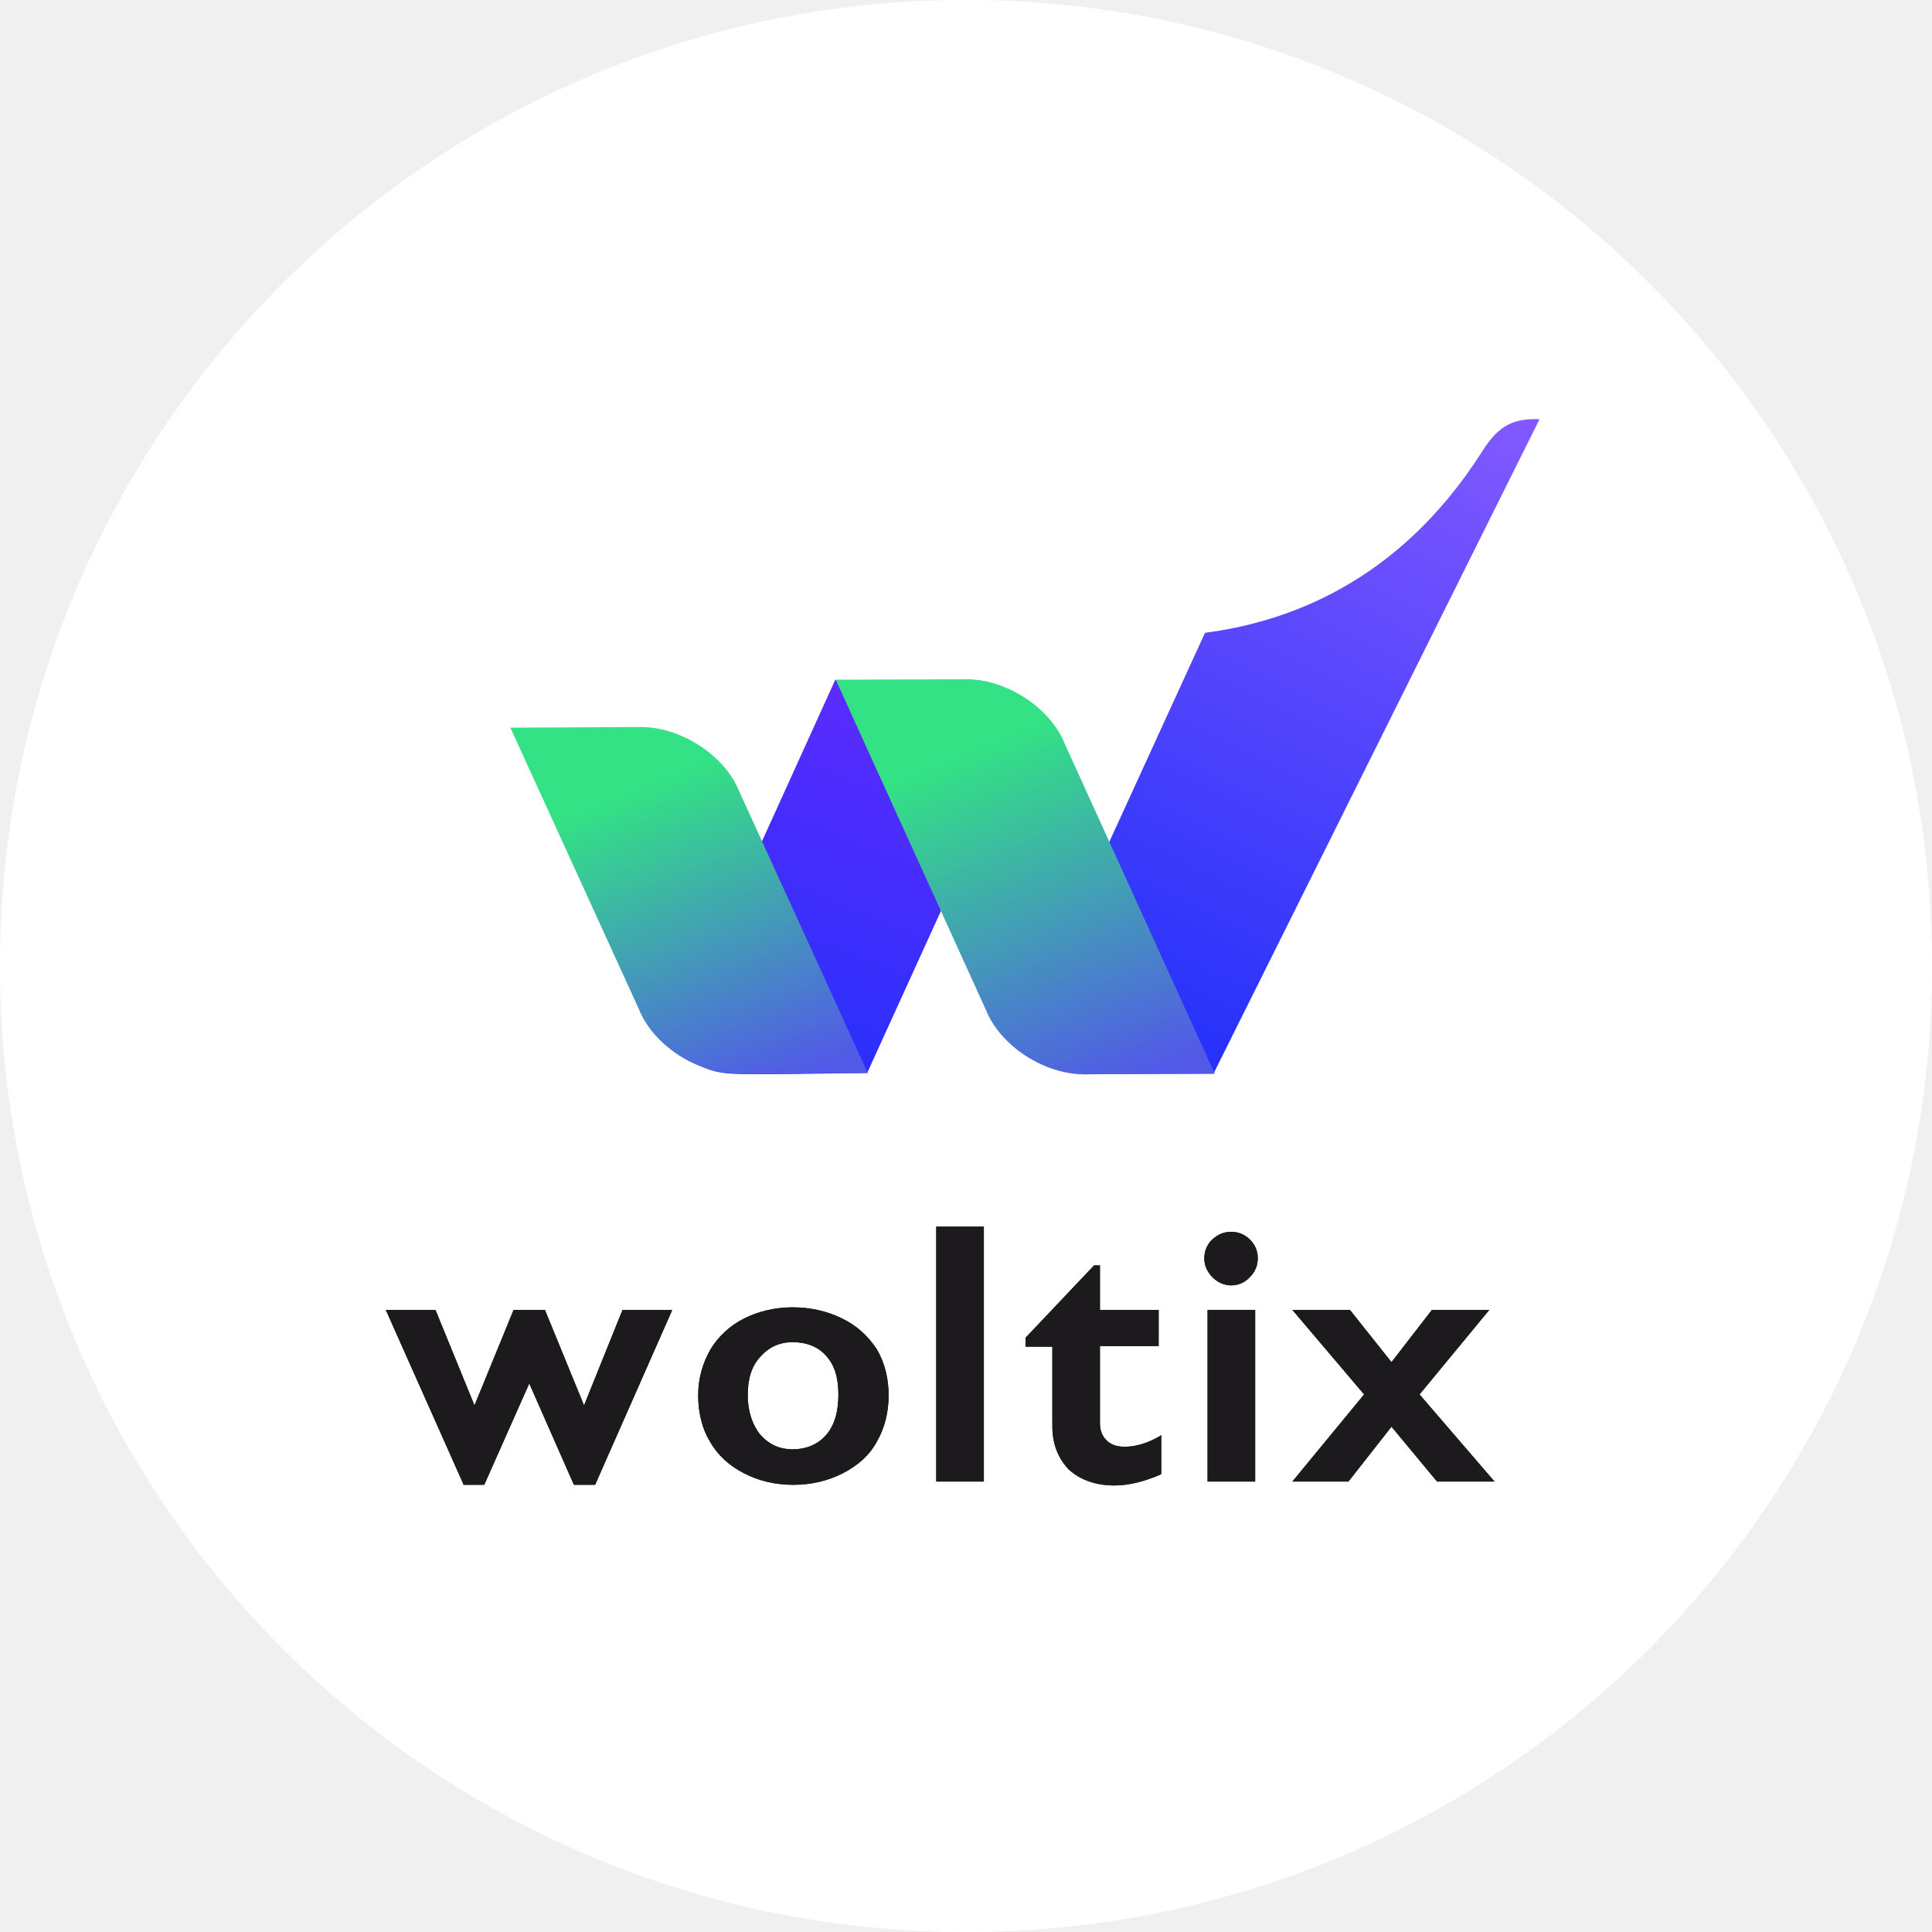
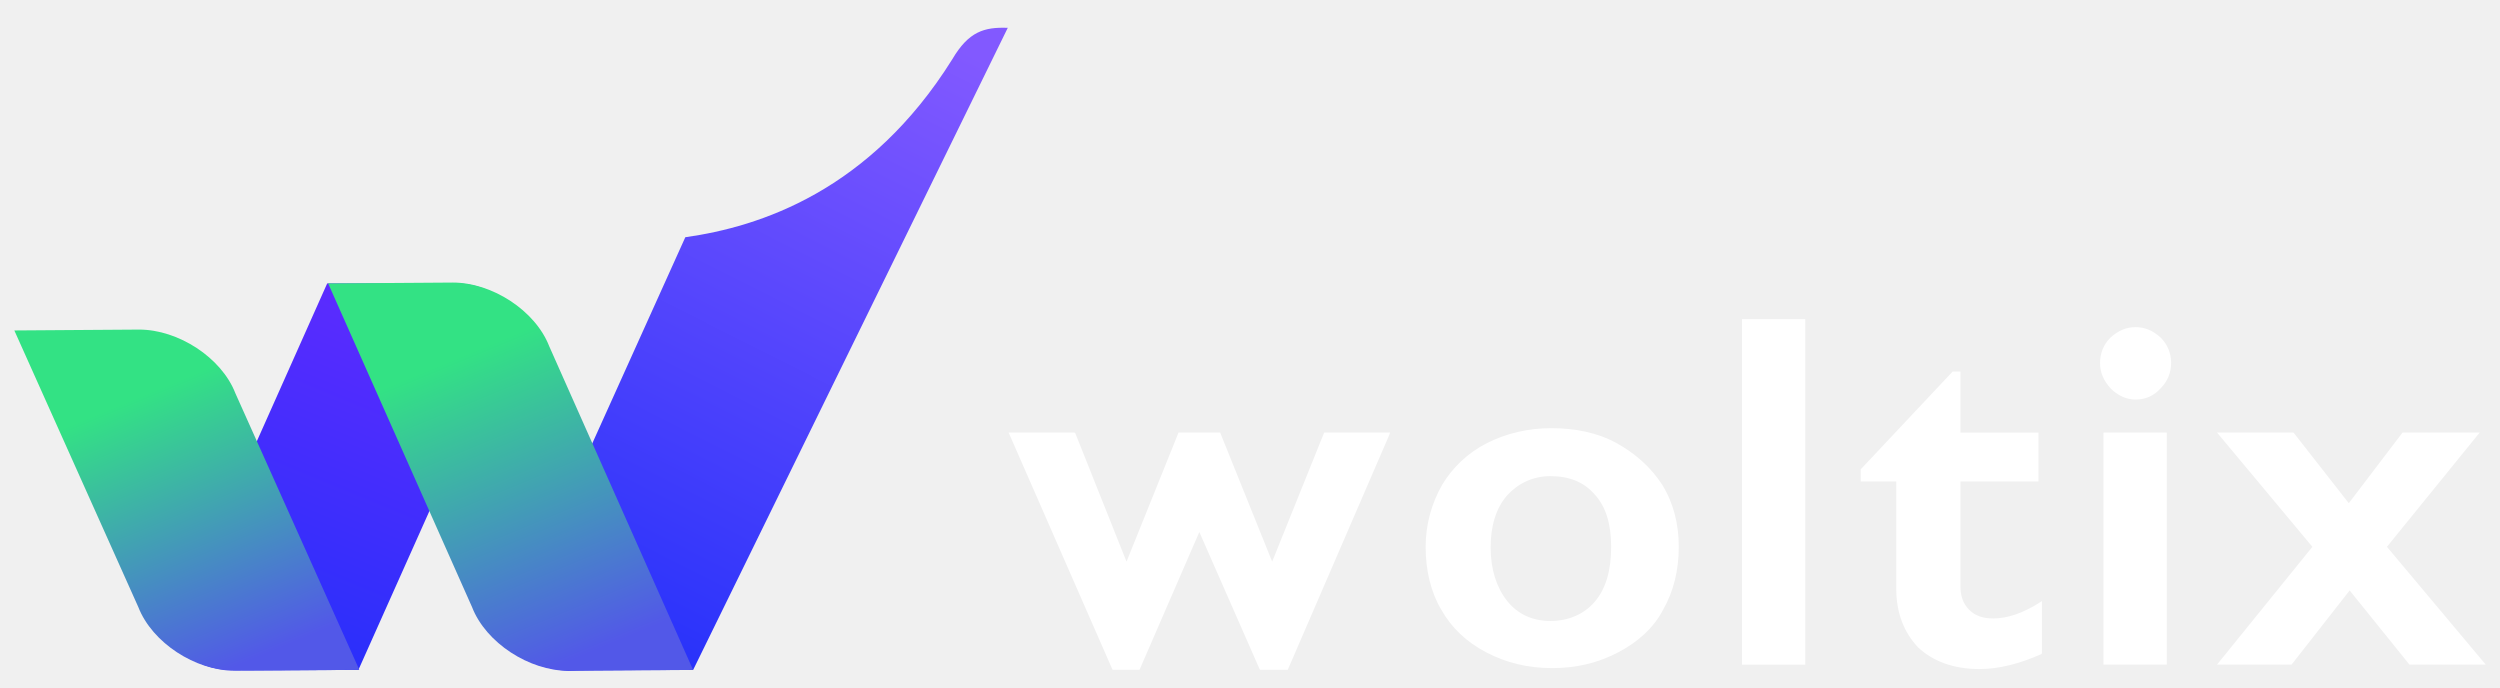
- <svg xmlns="http://www.w3.org/2000/svg" width="167" height="167" viewBox="0 0 167 167" fill="none">
-   <circle cx="83.5" cy="83.5" r="83.5" fill="white" />
-   <g clip-path="url(#clip0_12_371)">
-     <path d="M50.484 121.481L47.102 113.224H44.396L41.013 121.481L37.687 113.335L37.631 113.224H33.346L40.055 128.288V128.344H41.859L45.749 119.584L49.582 128.288L49.639 128.344H51.443L58.039 113.391L58.095 113.224H53.81L50.484 121.481Z" fill="#1C1A1C" />
-     <path d="M72.752 113.951C71.512 113.338 70.046 113.003 68.524 113.003C67.001 113.003 65.592 113.338 64.352 113.951C63.112 114.565 62.097 115.514 61.42 116.629C60.744 117.801 60.349 119.14 60.349 120.591C60.349 122.097 60.688 123.492 61.364 124.608C62.041 125.779 62.999 126.672 64.296 127.342C65.592 128.011 67.001 128.346 68.58 128.346C70.102 128.346 71.568 128.011 72.865 127.342C74.161 126.672 75.176 125.779 75.796 124.608C76.473 123.436 76.811 122.097 76.811 120.591C76.811 119.14 76.473 117.801 75.796 116.629C75.007 115.458 74.049 114.565 72.752 113.951ZM68.524 116.016C69.708 116.016 70.722 116.406 71.399 117.187C72.132 117.968 72.47 119.084 72.47 120.535C72.47 122.041 72.132 123.213 71.399 124.05C70.722 124.831 69.708 125.277 68.524 125.277C67.34 125.277 66.438 124.831 65.705 123.994C65.028 123.157 64.634 121.986 64.634 120.591C64.634 119.196 64.972 118.08 65.705 117.299C66.438 116.462 67.34 116.016 68.524 116.016Z" fill="#1C1A1C" />
-     <path d="M85.042 106.027H80.926V128.065H85.042V106.027Z" fill="#1C1A1C" />
-     <path d="M97.221 125.055C96.544 125.055 96.037 124.888 95.642 124.497C95.247 124.107 95.078 123.605 95.078 122.991V116.351H100.152V113.227H95.078V109.377H94.571L88.708 115.57L88.651 115.626V116.407H90.963V123.27C90.963 124.832 91.47 126.06 92.372 127.008C93.331 127.901 94.684 128.403 96.319 128.403C97.559 128.403 98.912 128.068 100.321 127.454L100.378 127.399V124.051L100.208 124.163C99.137 124.776 98.123 125.055 97.221 125.055Z" fill="#1C1A1C" />
-     <path d="M106.41 106.476C105.79 106.476 105.282 106.699 104.775 107.145C104.324 107.591 104.099 108.149 104.099 108.763C104.099 109.377 104.324 109.879 104.775 110.381C105.226 110.827 105.79 111.106 106.41 111.106C107.03 111.106 107.594 110.883 108.045 110.381C108.496 109.935 108.721 109.377 108.721 108.763C108.721 108.149 108.496 107.591 108.045 107.145C107.594 106.699 107.03 106.476 106.41 106.476Z" fill="#1C1A1C" />
-     <path d="M108.495 113.224H104.38V128.065H108.495V113.224Z" fill="#1C1A1C" />
-     <path d="M122.703 120.533L128.735 113.224H123.774L120.279 117.743L116.727 113.279L116.671 113.224H111.71L117.911 120.533L111.71 128.065H116.558L120.279 123.322L124.169 128.009L124.225 128.065H129.186L122.703 120.533Z" fill="#1C1A1C" />
-     <path d="M50.484 121.481L47.102 113.224H44.396L41.013 121.481L37.687 113.335L37.631 113.224H33.346L40.055 128.288V128.344H41.859L45.749 119.584L49.582 128.288L49.639 128.344H51.443L58.039 113.391L58.095 113.224H53.81L50.484 121.481Z" fill="#1C1A1C" />
-     <path d="M72.752 113.951C71.512 113.338 70.046 113.003 68.524 113.003C67.001 113.003 65.592 113.338 64.352 113.951C63.112 114.565 62.097 115.514 61.42 116.629C60.744 117.801 60.349 119.14 60.349 120.591C60.349 122.097 60.688 123.492 61.364 124.608C62.041 125.779 62.999 126.672 64.296 127.342C65.592 128.011 67.001 128.346 68.58 128.346C70.102 128.346 71.568 128.011 72.865 127.342C74.161 126.672 75.176 125.779 75.796 124.608C76.473 123.436 76.811 122.097 76.811 120.591C76.811 119.14 76.473 117.801 75.796 116.629C75.007 115.458 74.049 114.565 72.752 113.951ZM68.524 116.016C69.708 116.016 70.722 116.406 71.399 117.187C72.132 117.968 72.47 119.084 72.47 120.535C72.47 122.041 72.132 123.213 71.399 124.05C70.722 124.831 69.708 125.277 68.524 125.277C67.34 125.277 66.438 124.831 65.705 123.994C65.028 123.157 64.634 121.986 64.634 120.591C64.634 119.196 64.972 118.08 65.705 117.299C66.438 116.462 67.34 116.016 68.524 116.016Z" fill="#1C1A1C" />
-     <path d="M85.042 106.027H80.926V128.065H85.042V106.027Z" fill="#1C1A1C" />
-     <path d="M97.221 125.055C96.544 125.055 96.037 124.888 95.642 124.497C95.247 124.107 95.078 123.605 95.078 122.991V116.351H100.152V113.227H95.078V109.377H94.571L88.708 115.57L88.651 115.626V116.407H90.963V123.27C90.963 124.832 91.47 126.06 92.372 127.008C93.331 127.901 94.684 128.403 96.319 128.403C97.559 128.403 98.912 128.068 100.321 127.454L100.378 127.399V124.051L100.208 124.163C99.137 124.776 98.123 125.055 97.221 125.055Z" fill="#1C1A1C" />
-     <path d="M106.41 106.476C105.79 106.476 105.282 106.699 104.775 107.145C104.324 107.591 104.099 108.149 104.099 108.763C104.099 109.377 104.324 109.879 104.775 110.381C105.226 110.827 105.79 111.106 106.41 111.106C107.03 111.106 107.594 110.883 108.045 110.381C108.496 109.935 108.721 109.377 108.721 108.763C108.721 108.149 108.496 107.591 108.045 107.145C107.594 106.699 107.03 106.476 106.41 106.476Z" fill="#1C1A1C" />
-     <path d="M108.495 113.224H104.38V128.065H108.495V113.224Z" fill="#1C1A1C" />
-     <path d="M122.703 120.533L128.735 113.224H123.774L120.279 117.743L116.727 113.279L116.671 113.224H111.71L117.911 120.533L111.71 128.065H116.558L120.279 123.322L124.169 128.009L124.225 128.065H129.186L122.703 120.533Z" fill="#1C1A1C" />
-     <path d="M83.976 58.769C83.864 58.769 72.081 58.769 72.194 58.769L59.284 87.223C57.762 90.125 59.453 92.579 63.174 92.803C64.64 92.914 71.01 92.803 74.956 92.747L87.866 64.404C89.558 61.391 87.754 58.936 83.976 58.769Z" fill="url(#paint0_linear_12_371)" />
-     <path d="M128.117 39.023C120.732 50.628 110.923 53.808 104.158 54.701L89.218 87.34C87.583 90.353 89.895 92.585 93.728 92.864C95.307 92.808 104.891 92.808 104.891 92.808L133.078 36.233C131.049 36.178 129.639 36.568 128.117 39.023Z" fill="url(#paint1_linear_12_371)" />
-     <path d="M63.905 68.423C62.665 65.299 58.831 62.788 55.28 62.844C55.111 62.844 44.005 62.9 44.117 62.9L55.223 87.225C56.464 90.35 60.297 92.861 63.849 92.805C66.949 92.805 62.327 92.861 75.011 92.749L63.905 68.423Z" fill="url(#paint2_linear_12_371)" />
-     <path d="M92.037 64.295C90.796 61.171 86.963 58.66 83.411 58.716C83.298 58.716 72.136 58.772 72.249 58.772L85.215 87.282C86.455 90.407 90.289 92.917 93.841 92.862C95.025 92.862 105.003 92.806 105.003 92.806L92.037 64.295Z" fill="url(#paint3_linear_12_371)" />
+ <svg xmlns="http://www.w3.org/2000/svg" width="120" height="33" viewBox="0 0 120 33" fill="none">
+   <g clip-path="url(#clip0_16007_190677)">
+     <path d="M22.03 13.604C21.947 13.604 15.622 13.604 15.705 13.604L8.798 29.099C7.966 30.691 8.881 31.989 10.879 32.156C11.669 32.198 15.081 32.156 17.203 32.156L24.111 16.703C25.026 15.028 24.069 13.73 22.03 13.604Z" fill="url(#paint0_linear_16007_190677)" />
+     <path d="M45.71 2.844C41.758 9.168 36.473 10.885 32.895 11.387L24.864 29.185C23.99 30.819 25.197 32.075 27.277 32.201C28.109 32.159 33.269 32.159 33.269 32.159L48.373 1.336C47.25 1.295 46.501 1.504 45.71 2.844Z" fill="url(#paint1_linear_16007_190677)" />
+     <path d="M11.298 18.877C10.633 17.16 8.552 15.82 6.68 15.82C6.596 15.82 0.646 15.862 0.688 15.862L6.638 29.137C7.304 30.855 9.384 32.195 11.257 32.195C12.921 32.195 10.425 32.195 17.248 32.153L11.298 18.877Z" fill="url(#paint2_linear_16007_190677)" />
+     <path d="M26.362 16.62C25.696 14.903 23.616 13.563 21.743 13.563C21.66 13.563 15.71 13.605 15.751 13.605L22.659 29.142C23.324 30.859 25.405 32.199 27.277 32.199C27.901 32.199 33.269 32.157 33.269 32.157L26.362 16.62Z" fill="url(#paint3_linear_16007_190677)" />
+     <path d="M61.064 26.959L58.567 20.762H56.57L54.073 26.959L51.618 20.803L51.576 20.762H48.414L53.366 32.069L53.407 32.152H54.697L57.568 25.536L60.439 32.069L60.481 32.152H61.812L66.681 20.887L66.722 20.762H63.56L61.064 26.959Z" fill="white" />
+     <path d="M77.585 21.264C76.669 20.762 75.588 20.552 74.464 20.552C73.341 20.552 72.3 20.803 71.385 21.264C70.47 21.725 69.721 22.437 69.221 23.274C68.722 24.154 68.431 25.159 68.431 26.247C68.431 27.378 68.68 28.425 69.18 29.263C69.679 30.142 70.386 30.812 71.343 31.315C72.3 31.817 73.341 32.069 74.506 32.069C75.671 32.069 76.711 31.817 77.668 31.315C78.625 30.812 79.374 30.142 79.832 29.263C80.331 28.383 80.581 27.378 80.581 26.247C80.581 25.159 80.331 24.154 79.79 23.274C79.249 22.437 78.5 21.767 77.585 21.264ZM74.422 22.855C75.338 22.855 76.045 23.149 76.545 23.735C77.086 24.321 77.335 25.159 77.335 26.247C77.335 27.378 77.086 28.258 76.545 28.886C76.045 29.472 75.296 29.807 74.422 29.807C73.549 29.807 72.841 29.472 72.342 28.844C71.843 28.216 71.551 27.336 71.551 26.289C71.551 25.242 71.801 24.405 72.342 23.777C72.883 23.19 73.59 22.855 74.422 22.855Z" fill="white" />
+     <path d="M86.653 15.32H83.615V31.903H86.653V15.32Z" fill="white" />
+     <path d="M95.682 29.686C95.183 29.686 94.808 29.56 94.517 29.267C94.225 28.974 94.101 28.597 94.101 28.137V23.111H97.846V20.766H94.101V17.835H93.726L89.357 22.483L89.315 22.525V23.111H91.021V28.262C91.021 29.435 91.396 30.356 92.062 31.068C92.769 31.738 93.768 32.115 95.016 32.115C95.931 32.115 96.93 31.864 97.97 31.403L98.012 31.361V28.849L97.887 28.932C97.097 29.435 96.348 29.686 95.682 29.686Z" fill="white" />
+     <path d="M102.508 15.703C102.05 15.703 101.676 15.871 101.301 16.206C100.968 16.541 100.802 16.959 100.802 17.42C100.802 17.881 100.968 18.258 101.301 18.635C101.634 18.97 102.05 19.179 102.508 19.179C102.965 19.179 103.382 19.012 103.714 18.635C104.047 18.3 104.214 17.881 104.214 17.42C104.214 16.959 104.047 16.541 103.714 16.206C103.34 15.871 102.965 15.703 102.508 15.703Z" fill="white" />
+     <path d="M104.005 20.762H100.968V31.901H104.005V20.762Z" fill="white" />
+     <path d="M114.573 26.247L119.025 20.762H115.322L112.742 24.154L110.12 20.803L110.079 20.762H106.417L110.994 26.247L106.417 31.901H109.995L112.783 28.341L115.654 31.901H119.316L114.573 26.247Z" fill="white" />
  </g>
  <defs>
-     <linearGradient id="paint0_linear_12_371" x1="80.26" y1="59.788" x2="66.425" y2="93.839" gradientUnits="userSpaceOnUse">
+     <linearGradient id="paint0_linear_16007_190677" x1="20.042" y1="14.168" x2="12.411" y2="32.639" gradientUnits="userSpaceOnUse">
      <stop stop-color="#5F2BFF" />
      <stop offset="1" stop-color="#2330FA" />
    </linearGradient>
-     <linearGradient id="paint1_linear_12_371" x1="125.291" y1="32.904" x2="97.058" y2="89.782" gradientUnits="userSpaceOnUse">
+     <linearGradient id="paint1_linear_16007_190677" x1="43.446" y1="0.995" x2="27.9" y2="31.79" gradientUnits="userSpaceOnUse">
      <stop stop-color="#8259FF" />
      <stop offset="1" stop-color="#2330FA" />
    </linearGradient>
-     <linearGradient id="paint2_linear_12_371" x1="52.73" y1="61.444" x2="66.215" y2="94.536" gradientUnits="userSpaceOnUse">
-       <stop offset="0.2" stop-color="#33E284" />
+     <linearGradient id="paint2_linear_16007_190677" x1="5.969" y1="16.724" x2="12.15" y2="31.638" gradientUnits="userSpaceOnUse">
+       <stop offset="0.15" stop-color="#33E284" />
      <stop offset="1" stop-color="#5258E8" />
    </linearGradient>
-     <linearGradient id="paint3_linear_12_371" x1="80.974" y1="57.502" x2="96.014" y2="94.41" gradientUnits="userSpaceOnUse">
-       <stop offset="0.2" stop-color="#33E284" />
+     <linearGradient id="paint3_linear_16007_190677" x1="21.105" y1="14.569" x2="28.088" y2="31.421" gradientUnits="userSpaceOnUse">
+       <stop offset="0.15" stop-color="#33E284" />
      <stop offset="1" stop-color="#5258E8" />
    </linearGradient>
-     <clipPath id="clip0_12_371">
-       <rect width="99.732" height="92.814" fill="white" transform="translate(33.3462 36.2285)" />
+     <clipPath id="clip0_16007_190677">
+       <rect width="120" height="32.727" fill="white" />
    </clipPath>
  </defs>
</svg>
